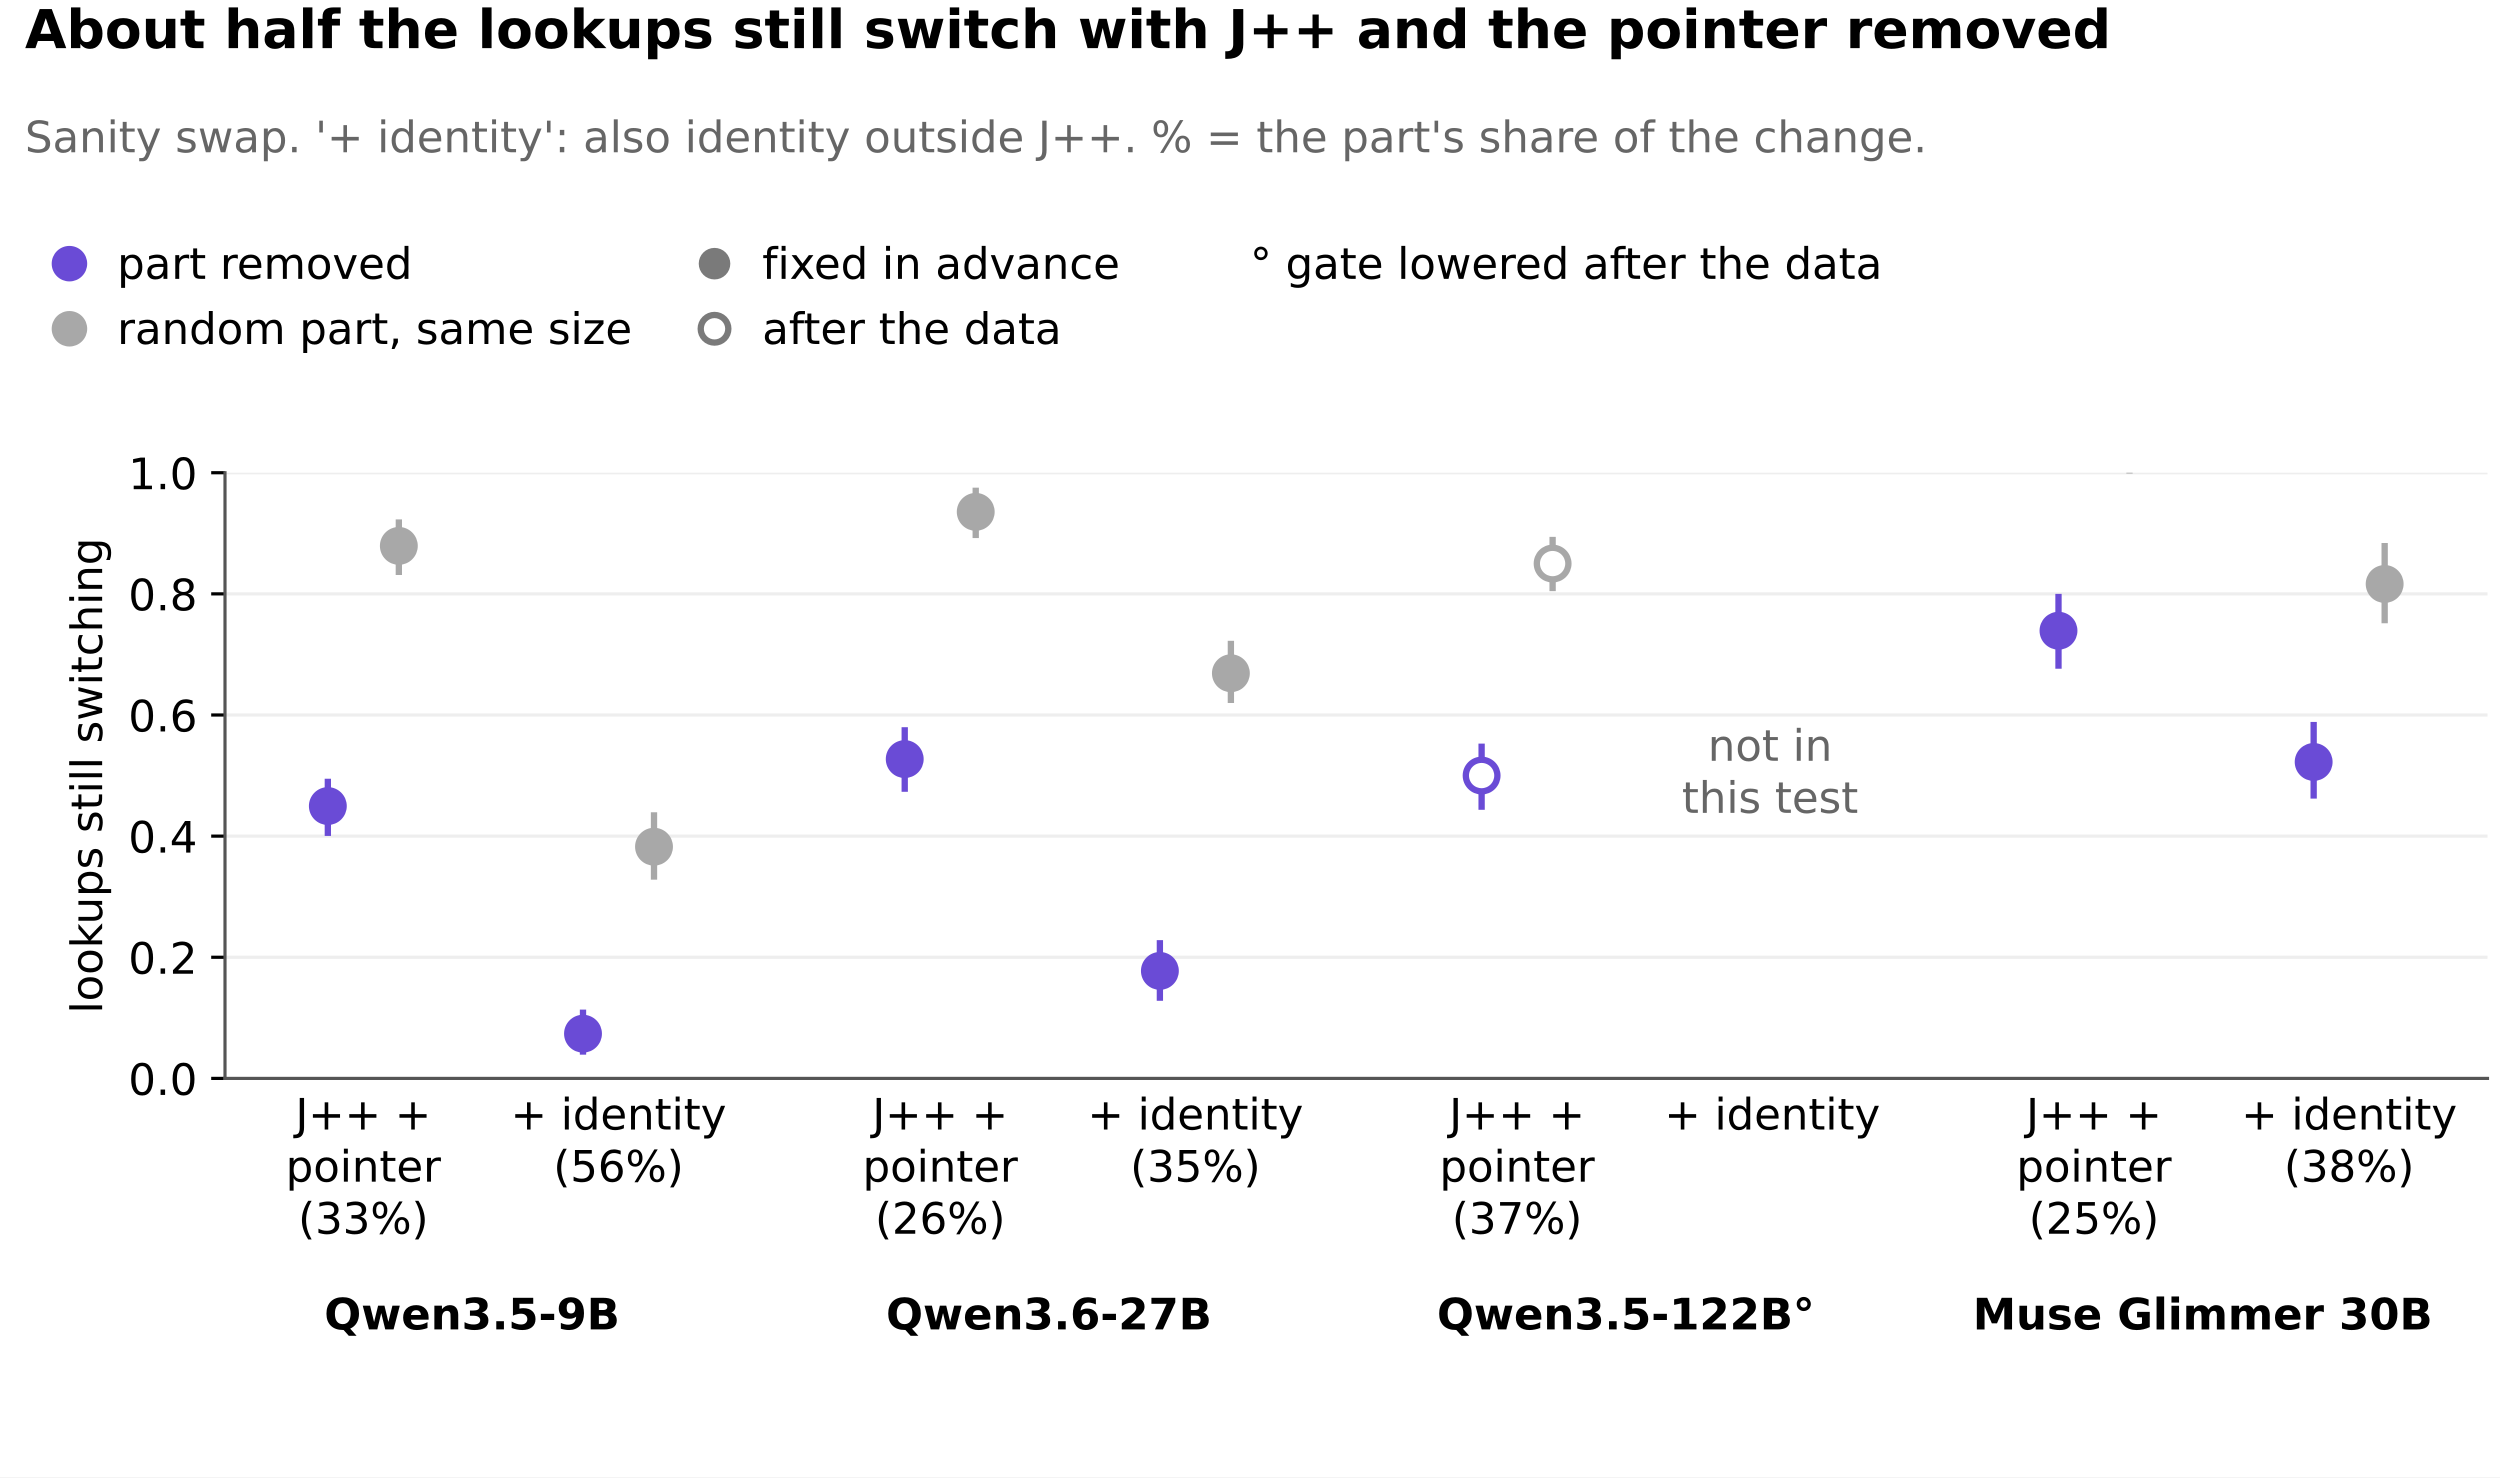
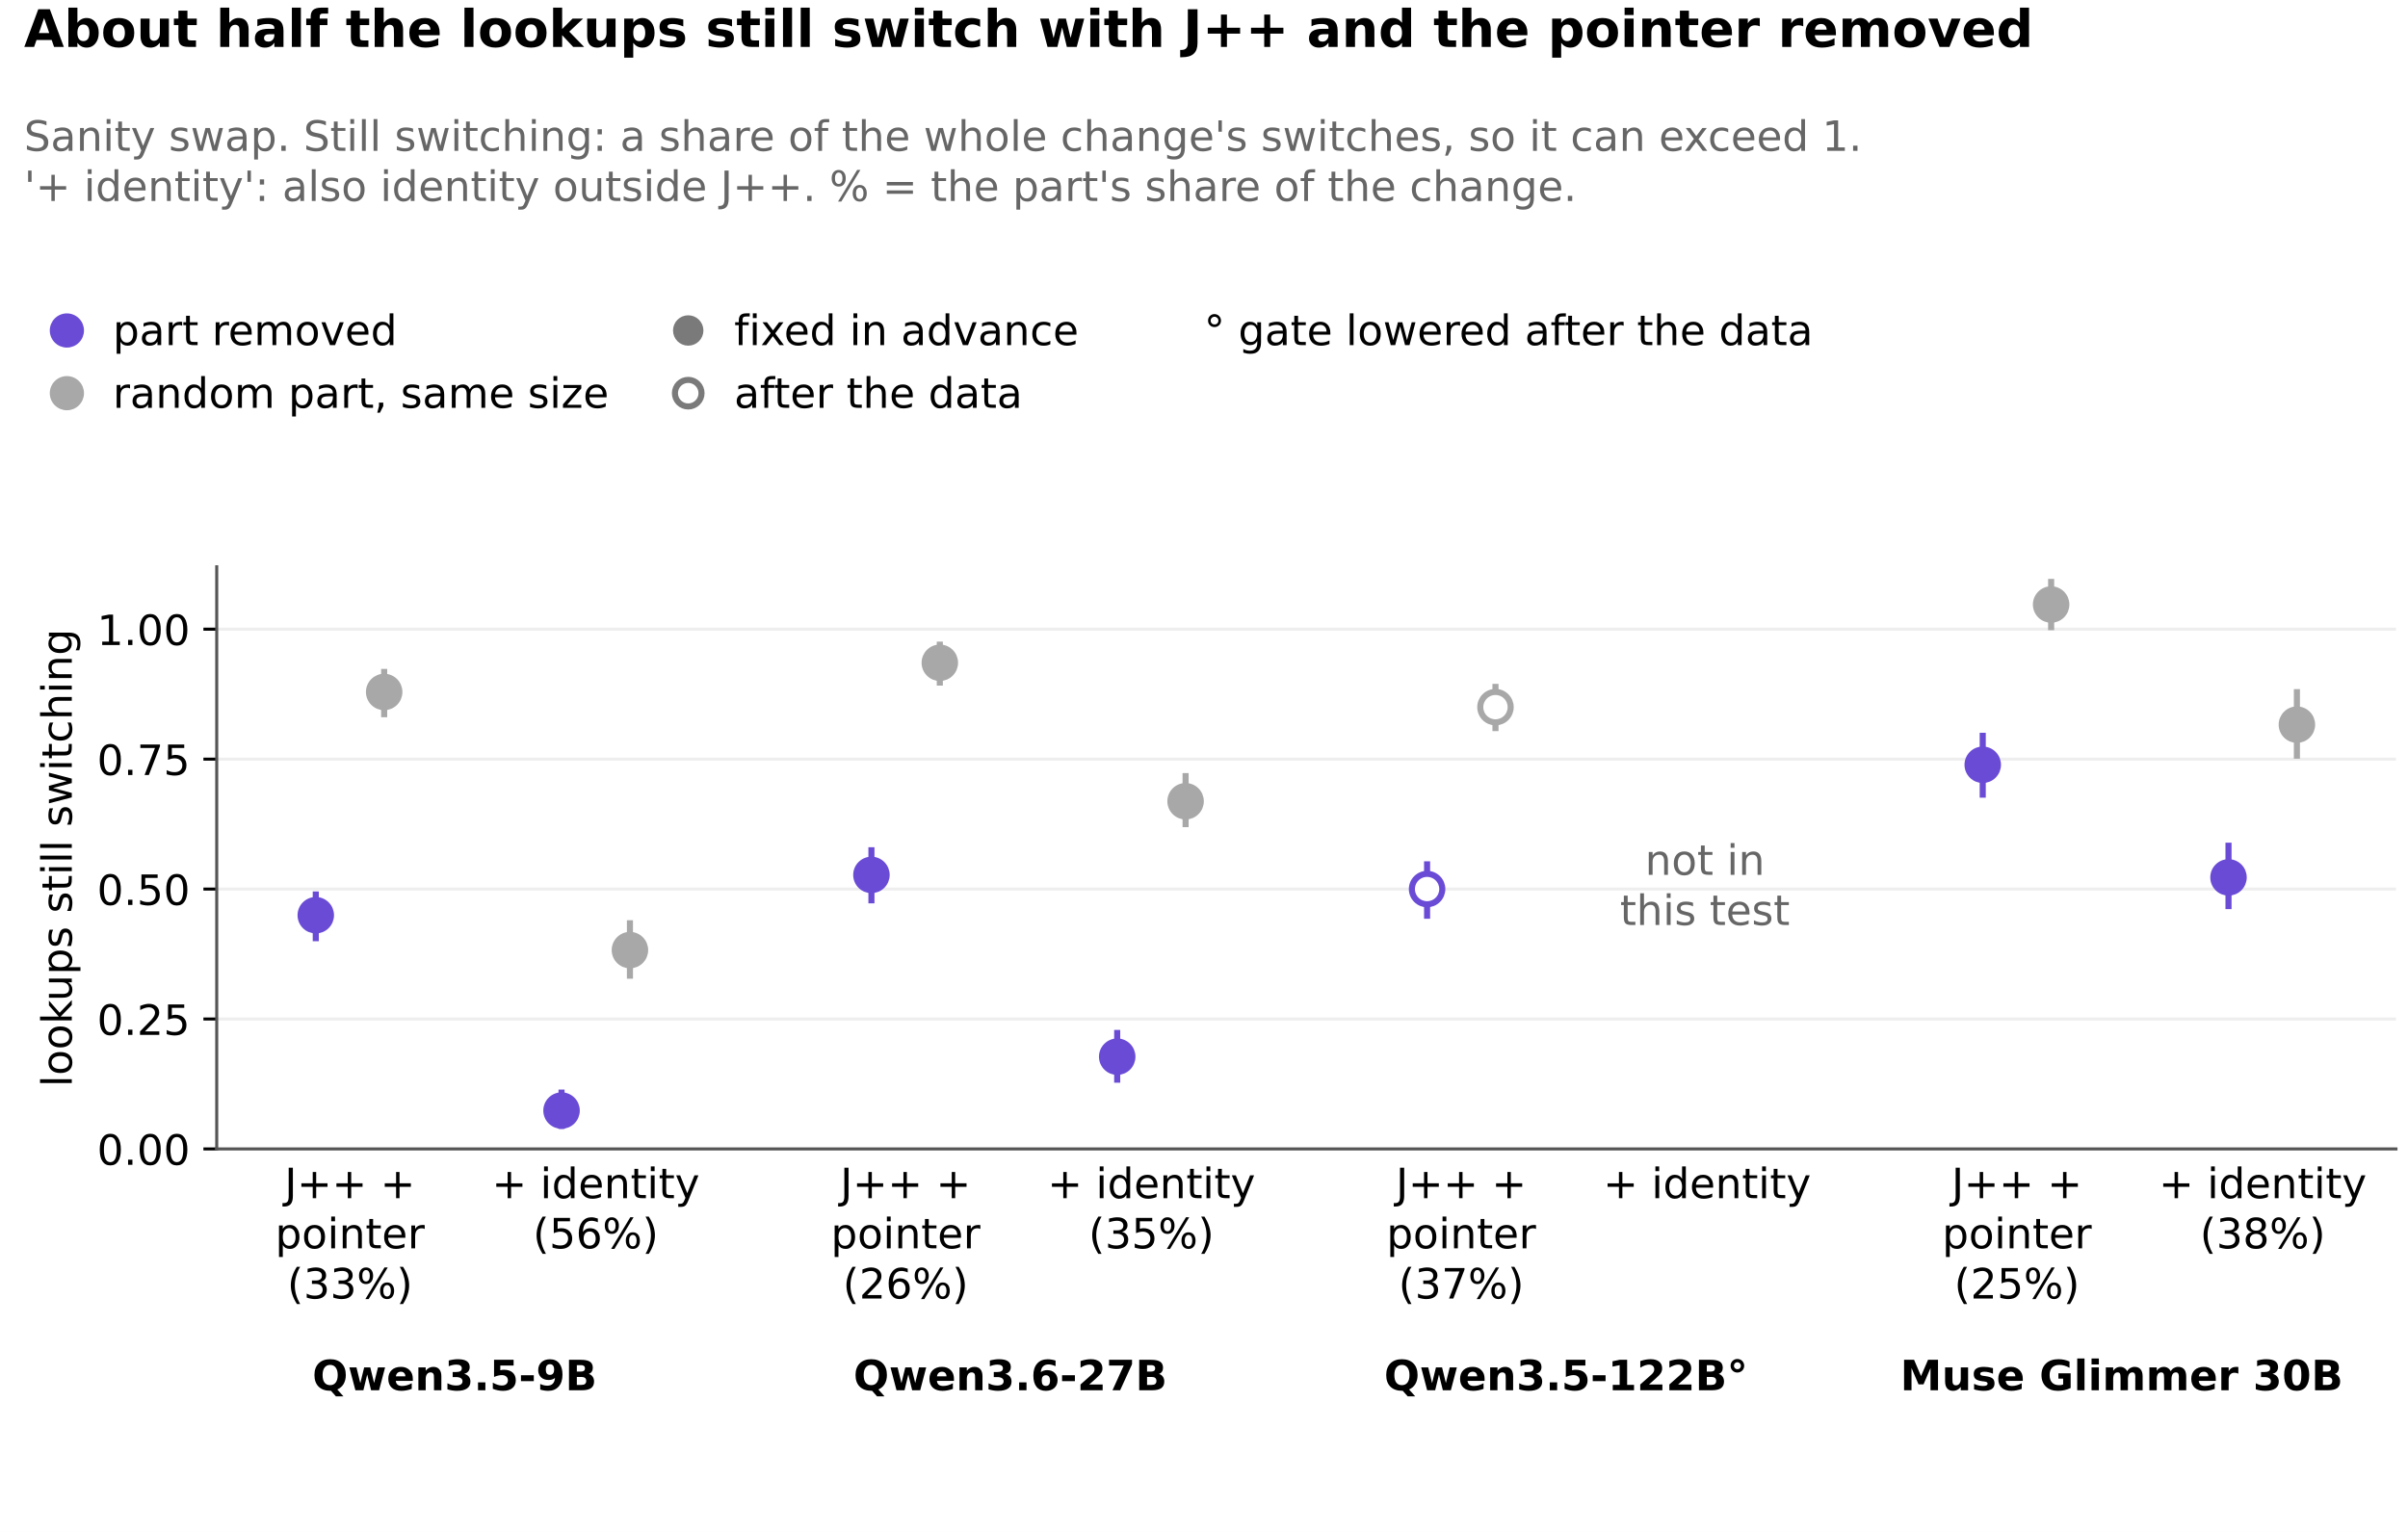
- <svg xmlns="http://www.w3.org/2000/svg" xmlns:xlink="http://www.w3.org/1999/xlink" width="633.6pt" height="374.4pt" viewBox="0 0 633.6 374.4" version="1.1">
+ <svg xmlns="http://www.w3.org/2000/svg" xmlns:xlink="http://www.w3.org/1999/xlink" width="633.6pt" height="403.2pt" viewBox="0 0 633.6 403.2" version="1.1">
  <defs>
    <style type="text/css">*{stroke-linejoin: round; stroke-linecap: butt}</style>
  </defs>
  <g id="figure_1">
    <g id="patch_1">
-       <path d="M 0 374.4  L 633.6 374.4  L 633.6 0  L 0 0  z " style="fill: #ffffff" />
+       <path d="M 0 403.2  L 633.6 403.2  L 633.6 0  L 0 0  z " style="fill: #ffffff" />
    </g>
    <g id="axes_1">
      <g id="patch_2">
-         <path d="M 57.024 273.312  L 630.432 273.312  L 630.432 119.808  L 57.024 119.808  z " style="fill: #ffffff" />
+         <path d="M 57.024 302.4  L 630.432 302.4  L 630.432 149.184  L 57.024 149.184  z " style="fill: #ffffff" />
      </g>
      <g id="matplotlib.axis_1">
        <g id="xtick_1">
          <g id="line2d_1" />
          <g id="text_1">
-             <text style="font-size: 11px; font-family: 'DejaVu Sans'" transform="translate(74.88833 286.2705)">J++ +</text>
-             <text style="font-size: 11px; font-family: 'DejaVu Sans'" transform="translate(72.41333 299.4735)">pointer</text>
-             <text style="font-size: 11px; font-family: 'DejaVu Sans'" transform="translate(75.56895 312.6757)">(33%)</text>
+             <text style="font-size: 11px; font-family: 'DejaVu Sans'" transform="translate(74.88833 315.3585)">J++ +</text>
+             <text style="font-size: 11px; font-family: 'DejaVu Sans'" transform="translate(72.41333 328.5615)">pointer</text>
+             <text style="font-size: 11px; font-family: 'DejaVu Sans'" transform="translate(75.56895 341.7637)">(33%)</text>
          </g>
        </g>
        <g id="xtick_2">
          <g id="line2d_2" />
          <g id="text_2">
-             <text style="font-size: 11px; font-family: 'DejaVu Sans'" transform="translate(129.4114 286.2714)">+ identity</text>
-             <text style="font-size: 11px; font-family: 'DejaVu Sans'" transform="translate(140.2369 299.4735)">(56%)</text>
+             <text style="font-size: 11px; font-family: 'DejaVu Sans'" transform="translate(129.4114 315.3594)">+ identity</text>
+             <text style="font-size: 11px; font-family: 'DejaVu Sans'" transform="translate(140.2369 328.5615)">(56%)</text>
          </g>
        </g>
        <g id="xtick_3">
          <g id="line2d_3" />
          <g id="text_3">
-             <text style="font-size: 11px; font-family: 'DejaVu Sans'" transform="translate(221.0942 286.2705)">J++ +</text>
-             <text style="font-size: 11px; font-family: 'DejaVu Sans'" transform="translate(218.6192 299.4735)">pointer</text>
-             <text style="font-size: 11px; font-family: 'DejaVu Sans'" transform="translate(221.7748 312.6757)">(26%)</text>
+             <text style="font-size: 11px; font-family: 'DejaVu Sans'" transform="translate(221.0942 315.3585)">J++ +</text>
+             <text style="font-size: 11px; font-family: 'DejaVu Sans'" transform="translate(218.6192 328.5615)">pointer</text>
+             <text style="font-size: 11px; font-family: 'DejaVu Sans'" transform="translate(221.7748 341.7637)">(26%)</text>
          </g>
        </g>
        <g id="xtick_4">
          <g id="line2d_4" />
          <g id="text_4">
-             <text style="font-size: 11px; font-family: 'DejaVu Sans'" transform="translate(275.6172 286.2714)">+ identity</text>
-             <text style="font-size: 11px; font-family: 'DejaVu Sans'" transform="translate(286.4427 299.4735)">(35%)</text>
+             <text style="font-size: 11px; font-family: 'DejaVu Sans'" transform="translate(275.6172 315.3594)">+ identity</text>
+             <text style="font-size: 11px; font-family: 'DejaVu Sans'" transform="translate(286.4427 328.5615)">(35%)</text>
          </g>
        </g>
        <g id="xtick_5">
          <g id="line2d_5" />
          <g id="text_5">
-             <text style="font-size: 11px; font-family: 'DejaVu Sans'" transform="translate(367.3 286.2705)">J++ +</text>
-             <text style="font-size: 11px; font-family: 'DejaVu Sans'" transform="translate(364.825 299.4735)">pointer</text>
-             <text style="font-size: 11px; font-family: 'DejaVu Sans'" transform="translate(367.9806 312.6757)">(37%)</text>
+             <text style="font-size: 11px; font-family: 'DejaVu Sans'" transform="translate(367.3 315.3585)">J++ +</text>
+             <text style="font-size: 11px; font-family: 'DejaVu Sans'" transform="translate(364.825 328.5615)">pointer</text>
+             <text style="font-size: 11px; font-family: 'DejaVu Sans'" transform="translate(367.9806 341.7637)">(37%)</text>
          </g>
        </g>
        <g id="xtick_6">
          <g id="line2d_6" />
          <g id="text_6">
-             <text style="font-size: 11px; font-family: 'DejaVu Sans'" transform="translate(421.823 286.2714)">+ identity</text>
-             <text style="font-size: 11px; font-family: 'DejaVu Sans'" transform="translate(449.1649 299.4735)" />
+             <text style="font-size: 11px; font-family: 'DejaVu Sans'" transform="translate(421.823 315.3594)">+ identity</text>
+             <text style="font-size: 11px; font-family: 'DejaVu Sans'" transform="translate(449.1649 328.5615)" />
          </g>
        </g>
        <g id="xtick_7">
          <g id="line2d_7" />
          <g id="text_7">
-             <text style="font-size: 11px; font-family: 'DejaVu Sans'" transform="translate(513.5058 286.2705)">J++ +</text>
-             <text style="font-size: 11px; font-family: 'DejaVu Sans'" transform="translate(511.0308 299.4735)">pointer</text>
-             <text style="font-size: 11px; font-family: 'DejaVu Sans'" transform="translate(514.1864 312.6757)">(25%)</text>
+             <text style="font-size: 11px; font-family: 'DejaVu Sans'" transform="translate(513.5058 315.3585)">J++ +</text>
+             <text style="font-size: 11px; font-family: 'DejaVu Sans'" transform="translate(511.0308 328.5615)">pointer</text>
+             <text style="font-size: 11px; font-family: 'DejaVu Sans'" transform="translate(514.1864 341.7637)">(25%)</text>
          </g>
        </g>
        <g id="xtick_8">
          <g id="line2d_8" />
          <g id="text_8">
-             <text style="font-size: 11px; font-family: 'DejaVu Sans'" transform="translate(568.0288 286.2714)">+ identity</text>
-             <text style="font-size: 11px; font-family: 'DejaVu Sans'" transform="translate(578.8544 299.4735)">(38%)</text>
+             <text style="font-size: 11px; font-family: 'DejaVu Sans'" transform="translate(568.0288 315.3594)">+ identity</text>
+             <text style="font-size: 11px; font-family: 'DejaVu Sans'" transform="translate(578.8544 328.5615)">(38%)</text>
          </g>
        </g>
      </g>
      <g id="matplotlib.axis_2">
        <g id="ytick_1">
          <g id="line2d_9">
-             <path d="M 57.024 273.312  L 630.432 273.312  " clip-path="url(#pb90d5daf5a)" style="fill: none; stroke: #eeeeee; stroke-width: 0.8; stroke-linecap: square" />
+             <path d="M 57.024 302.4  L 630.432 302.4  " clip-path="url(#pd4ca5297c9)" style="fill: none; stroke: #eeeeee; stroke-width: 0.8; stroke-linecap: square" />
          </g>
          <g id="line2d_10">
            <defs>
-               <path id="m55deed892b" d="M 0 0  L -3.5 0  " style="stroke: #000000; stroke-width: 0.8" />
+               <path id="m3b3cf63eec" d="M 0 0  L -3.5 0  " style="stroke: #000000; stroke-width: 0.8" />
            </defs>
            <g>
-               <use xlink:href="#m55deed892b" x="57.024" y="273.312" style="stroke: #000000; stroke-width: 0.8" />
+               <use xlink:href="#m3b3cf63eec" x="57.024" y="302.4" style="stroke: #000000; stroke-width: 0.8" />
            </g>
          </g>
          <g id="text_9">
-             <text style="font-size: 11px; font-family: 'DejaVu Sans'; text-anchor: end" x="50.024" y="277.491" transform="rotate(-0 50.024 277.4907)">0.0</text>
+             <text style="font-size: 11px; font-family: 'DejaVu Sans'; text-anchor: end" x="50.024" y="306.579" transform="rotate(-0 50.024 306.5787)">0.00</text>
          </g>
        </g>
        <g id="ytick_2">
          <g id="line2d_11">
-             <path d="M 57.024 242.611  L 630.432 242.611  " clip-path="url(#pb90d5daf5a)" style="fill: none; stroke: #eeeeee; stroke-width: 0.8; stroke-linecap: square" />
+             <path d="M 57.024 268.2  L 630.432 268.2  " clip-path="url(#pd4ca5297c9)" style="fill: none; stroke: #eeeeee; stroke-width: 0.8; stroke-linecap: square" />
          </g>
          <g id="line2d_12">
            <g>
-               <use xlink:href="#m55deed892b" x="57.024" y="242.611" style="stroke: #000000; stroke-width: 0.8" />
+               <use xlink:href="#m3b3cf63eec" x="57.024" y="268.2" style="stroke: #000000; stroke-width: 0.8" />
            </g>
          </g>
          <g id="text_10">
-             <text style="font-size: 11px; font-family: 'DejaVu Sans'; text-anchor: end" x="50.024" y="246.79" transform="rotate(-0 50.024 246.7899)">0.2</text>
+             <text style="font-size: 11px; font-family: 'DejaVu Sans'; text-anchor: end" x="50.024" y="272.379" transform="rotate(-0 50.024 272.3787)">0.25</text>
          </g>
        </g>
        <g id="ytick_3">
          <g id="line2d_13">
-             <path d="M 57.024 211.91  L 630.432 211.91  " clip-path="url(#pb90d5daf5a)" style="fill: none; stroke: #eeeeee; stroke-width: 0.8; stroke-linecap: square" />
+             <path d="M 57.024 234  L 630.432 234  " clip-path="url(#pd4ca5297c9)" style="fill: none; stroke: #eeeeee; stroke-width: 0.8; stroke-linecap: square" />
          </g>
          <g id="line2d_14">
            <g>
-               <use xlink:href="#m55deed892b" x="57.024" y="211.91" style="stroke: #000000; stroke-width: 0.8" />
+               <use xlink:href="#m3b3cf63eec" x="57.024" y="234" style="stroke: #000000; stroke-width: 0.8" />
            </g>
          </g>
          <g id="text_11">
-             <text style="font-size: 11px; font-family: 'DejaVu Sans'; text-anchor: end" x="50.024" y="216.089" transform="rotate(-0 50.024 216.0891)">0.4</text>
+             <text style="font-size: 11px; font-family: 'DejaVu Sans'; text-anchor: end" x="50.024" y="238.179" transform="rotate(-0 50.024 238.1787)">0.50</text>
          </g>
        </g>
        <g id="ytick_4">
          <g id="line2d_15">
-             <path d="M 57.024 181.21  L 630.432 181.21  " clip-path="url(#pb90d5daf5a)" style="fill: none; stroke: #eeeeee; stroke-width: 0.8; stroke-linecap: square" />
+             <path d="M 57.024 199.8  L 630.432 199.8  " clip-path="url(#pd4ca5297c9)" style="fill: none; stroke: #eeeeee; stroke-width: 0.8; stroke-linecap: square" />
          </g>
          <g id="line2d_16">
            <g>
-               <use xlink:href="#m55deed892b" x="57.024" y="181.21" style="stroke: #000000; stroke-width: 0.8" />
+               <use xlink:href="#m3b3cf63eec" x="57.024" y="199.8" style="stroke: #000000; stroke-width: 0.8" />
            </g>
          </g>
          <g id="text_12">
-             <text style="font-size: 11px; font-family: 'DejaVu Sans'; text-anchor: end" x="50.024" y="185.388" transform="rotate(-0 50.024 185.3883)">0.6</text>
+             <text style="font-size: 11px; font-family: 'DejaVu Sans'; text-anchor: end" x="50.024" y="203.979" transform="rotate(-0 50.024 203.9787)">0.75</text>
          </g>
        </g>
        <g id="ytick_5">
          <g id="line2d_17">
-             <path d="M 57.024 150.509  L 630.432 150.509  " clip-path="url(#pb90d5daf5a)" style="fill: none; stroke: #eeeeee; stroke-width: 0.8; stroke-linecap: square" />
+             <path d="M 57.024 165.6  L 630.432 165.6  " clip-path="url(#pd4ca5297c9)" style="fill: none; stroke: #eeeeee; stroke-width: 0.8; stroke-linecap: square" />
          </g>
          <g id="line2d_18">
            <g>
-               <use xlink:href="#m55deed892b" x="57.024" y="150.509" style="stroke: #000000; stroke-width: 0.8" />
+               <use xlink:href="#m3b3cf63eec" x="57.024" y="165.6" style="stroke: #000000; stroke-width: 0.8" />
            </g>
          </g>
          <g id="text_13">
-             <text style="font-size: 11px; font-family: 'DejaVu Sans'; text-anchor: end" x="50.024" y="154.688" transform="rotate(-0 50.024 154.6875)">0.8</text>
-           </g>
-         </g>
-         <g id="ytick_6">
-           <g id="line2d_19">
-             <path d="M 57.024 119.808  L 630.432 119.808  " clip-path="url(#pb90d5daf5a)" style="fill: none; stroke: #eeeeee; stroke-width: 0.8; stroke-linecap: square" />
-           </g>
-           <g id="line2d_20">
-             <g>
-               <use xlink:href="#m55deed892b" x="57.024" y="119.808" style="stroke: #000000; stroke-width: 0.8" />
-             </g>
-           </g>
-           <g id="text_14">
-             <text style="font-size: 11px; font-family: 'DejaVu Sans'; text-anchor: end" x="50.024" y="123.987" transform="rotate(-0 50.024 123.9867)">1.0</text>
-           </g>
-         </g>
-         <g id="text_15">
-           <text style="font-size: 11px; font-family: 'DejaVu Sans'; text-anchor: middle" x="25.888" y="196.56" transform="rotate(-90 25.88798 196.56)">lookups still switching</text>
+             <text style="font-size: 11px; font-family: 'DejaVu Sans'; text-anchor: end" x="50.024" y="169.779" transform="rotate(-0 50.024 169.7787)">1.00</text>
+           </g>
+         </g>
+         <g id="text_14">
+           <text style="font-size: 11px; font-family: 'DejaVu Sans'; text-anchor: middle" x="18.889" y="225.792" transform="rotate(-90 18.88923 225.792)">lookups still switching</text>
+         </g>
+       </g>
+       <g id="line2d_19">
+         <path d="M 83.088 246.928  L 83.088 235.435  " clip-path="url(#pd4ca5297c9)" style="fill: none; stroke: #6a4bd6; stroke-width: 1.6; stroke-linecap: square" />
+       </g>
+       <g id="line2d_20">
+         <defs>
+           <path id="m808e3b1e53" d="M 0 4  C 1.061 4 2.078 3.579 2.828 2.828  C 3.579 2.078 4 1.061 4 0  C 4 -1.061 3.579 -2.078 2.828 -2.828  C 2.078 -3.579 1.061 -4 0 -4  C -1.061 -4 -2.078 -3.579 -2.828 -2.828  C -3.579 -2.078 -4 -1.061 -4 0  C -4 1.061 -3.579 2.078 -2.828 2.828  C -2.078 3.579 -1.061 4 0 4  z " style="stroke: #6a4bd6; stroke-width: 1.6" />
+         </defs>
+         <g clip-path="url(#pd4ca5297c9)">
+           <use xlink:href="#m808e3b1e53" x="83.088" y="240.886" style="fill: #6a4bd6; stroke: #6a4bd6; stroke-width: 1.6" />
        </g>
      </g>
      <g id="line2d_21">
-         <path d="M 83.088 211.067  L 83.088 198.17  " clip-path="url(#pb90d5daf5a)" style="fill: none; stroke: #6a4bd6; stroke-width: 1.6; stroke-linecap: square" />
+         <path d="M 101.083 187.985  L 101.083 176.855  " clip-path="url(#pd4ca5297c9)" style="fill: none; stroke: #a8a8a8; stroke-width: 1.6; stroke-linecap: square" />
      </g>
      <g id="line2d_22">
        <defs>
-           <path id="m93b6f2a1f2" d="M 0 4  C 1.061 4 2.078 3.579 2.828 2.828  C 3.579 2.078 4 1.061 4 0  C 4 -1.061 3.579 -2.078 2.828 -2.828  C 2.078 -3.579 1.061 -4 0 -4  C -1.061 -4 -2.078 -3.579 -2.828 -2.828  C -3.579 -2.078 -4 -1.061 -4 0  C -4 1.061 -3.579 2.078 -2.828 2.828  C -2.078 3.579 -1.061 4 0 4  z " style="stroke: #6a4bd6; stroke-width: 1.6" />
-         </defs>
-         <g clip-path="url(#pb90d5daf5a)">
-           <use xlink:href="#m93b6f2a1f2" x="83.088" y="204.287" style="fill: #6a4bd6; stroke: #6a4bd6; stroke-width: 1.6" />
+           <path id="m9a79ec2b15" d="M 0 4  C 1.061 4 2.078 3.579 2.828 2.828  C 3.579 2.078 4 1.061 4 0  C 4 -1.061 3.579 -2.078 2.828 -2.828  C 2.078 -3.579 1.061 -4 0 -4  C -1.061 -4 -2.078 -3.579 -2.828 -2.828  C -3.579 -2.078 -4 -1.061 -4 0  C -4 1.061 -3.579 2.078 -2.828 2.828  C -2.078 3.579 -1.061 4 0 4  z " style="stroke: #a8a8a8; stroke-width: 1.6" />
+         </defs>
+         <g clip-path="url(#pd4ca5297c9)">
+           <use xlink:href="#m9a79ec2b15" x="101.083" y="182.126" style="fill: #a8a8a8; stroke: #a8a8a8; stroke-width: 1.6" />
        </g>
      </g>
      <g id="line2d_23">
-         <path d="M 101.083 144.927  L 101.083 132.438  " clip-path="url(#pb90d5daf5a)" style="fill: none; stroke: #a8a8a8; stroke-width: 1.6; stroke-linecap: square" />
+         <path d="M 147.756 296.329  L 147.756 287.572  " clip-path="url(#pd4ca5297c9)" style="fill: none; stroke: #6a4bd6; stroke-width: 1.6; stroke-linecap: square" />
      </g>
      <g id="line2d_24">
-         <defs>
-           <path id="m1c7ac936b7" d="M 0 4  C 1.061 4 2.078 3.579 2.828 2.828  C 3.579 2.078 4 1.061 4 0  C 4 -1.061 3.579 -2.078 2.828 -2.828  C 2.078 -3.579 1.061 -4 0 -4  C -1.061 -4 -2.078 -3.579 -2.828 -2.828  C -3.579 -2.078 -4 -1.061 -4 0  C -4 1.061 -3.579 2.078 -2.828 2.828  C -2.078 3.579 -1.061 4 0 4  z " style="stroke: #a8a8a8; stroke-width: 1.6" />
-         </defs>
-         <g clip-path="url(#pb90d5daf5a)">
-           <use xlink:href="#m1c7ac936b7" x="101.083" y="138.352" style="fill: #a8a8a8; stroke: #a8a8a8; stroke-width: 1.6" />
+         <g clip-path="url(#pd4ca5297c9)">
+           <use xlink:href="#m808e3b1e53" x="147.756" y="292.301" style="fill: #6a4bd6; stroke: #6a4bd6; stroke-width: 1.6" />
        </g>
      </g>
      <g id="line2d_25">
-         <path d="M 147.756 266.5  L 147.756 256.673  " clip-path="url(#pb90d5daf5a)" style="fill: none; stroke: #6a4bd6; stroke-width: 1.6; stroke-linecap: square" />
+         <path d="M 165.751 256.8  L 165.751 243.006  " clip-path="url(#pd4ca5297c9)" style="fill: none; stroke: #a8a8a8; stroke-width: 1.6; stroke-linecap: square" />
      </g>
      <g id="line2d_26">
-         <g clip-path="url(#pb90d5daf5a)">
-           <use xlink:href="#m93b6f2a1f2" x="147.756" y="261.979" style="fill: #6a4bd6; stroke: #6a4bd6; stroke-width: 1.6" />
+         <g clip-path="url(#pd4ca5297c9)">
+           <use xlink:href="#m9a79ec2b15" x="165.751" y="250.067" style="fill: #a8a8a8; stroke: #a8a8a8; stroke-width: 1.6" />
        </g>
      </g>
      <g id="line2d_27">
-         <path d="M 165.751 222.144  L 165.751 206.666  " clip-path="url(#pb90d5daf5a)" style="fill: none; stroke: #a8a8a8; stroke-width: 1.6; stroke-linecap: square" />
+         <path d="M 229.294 236.953  L 229.294 223.794  " clip-path="url(#pd4ca5297c9)" style="fill: none; stroke: #6a4bd6; stroke-width: 1.6; stroke-linecap: square" />
      </g>
      <g id="line2d_28">
-         <g clip-path="url(#pb90d5daf5a)">
-           <use xlink:href="#m1c7ac936b7" x="165.751" y="214.589" style="fill: #a8a8a8; stroke: #a8a8a8; stroke-width: 1.6" />
+         <g clip-path="url(#pd4ca5297c9)">
+           <use xlink:href="#m808e3b1e53" x="229.294" y="230.278" style="fill: #6a4bd6; stroke: #6a4bd6; stroke-width: 1.6" />
        </g>
      </g>
      <g id="line2d_29">
-         <path d="M 229.294 199.874  L 229.294 185.108  " clip-path="url(#pb90d5daf5a)" style="fill: none; stroke: #6a4bd6; stroke-width: 1.6; stroke-linecap: square" />
+         <path d="M 247.288 179.644  L 247.288 169.683  " clip-path="url(#pd4ca5297c9)" style="fill: none; stroke: #a8a8a8; stroke-width: 1.6; stroke-linecap: square" />
      </g>
      <g id="line2d_30">
-         <g clip-path="url(#pb90d5daf5a)">
-           <use xlink:href="#m93b6f2a1f2" x="229.294" y="192.383" style="fill: #6a4bd6; stroke: #6a4bd6; stroke-width: 1.6" />
+         <g clip-path="url(#pd4ca5297c9)">
+           <use xlink:href="#m9a79ec2b15" x="247.288" y="174.441" style="fill: #a8a8a8; stroke: #a8a8a8; stroke-width: 1.6" />
        </g>
      </g>
      <g id="line2d_31">
-         <path d="M 247.288 135.567  L 247.288 124.39  " clip-path="url(#pb90d5daf5a)" style="fill: none; stroke: #a8a8a8; stroke-width: 1.6; stroke-linecap: square" />
+         <path d="M 293.962 284.16  L 293.962 271.879  " clip-path="url(#pd4ca5297c9)" style="fill: none; stroke: #6a4bd6; stroke-width: 1.6; stroke-linecap: square" />
      </g>
      <g id="line2d_32">
-         <g clip-path="url(#pb90d5daf5a)">
-           <use xlink:href="#m1c7ac936b7" x="247.288" y="129.728" style="fill: #a8a8a8; stroke: #a8a8a8; stroke-width: 1.6" />
+         <g clip-path="url(#pd4ca5297c9)">
+           <use xlink:href="#m808e3b1e53" x="293.962" y="278.122" style="fill: #6a4bd6; stroke: #6a4bd6; stroke-width: 1.6" />
        </g>
      </g>
      <g id="line2d_33">
-         <path d="M 293.962 252.845  L 293.962 239.064  " clip-path="url(#pb90d5daf5a)" style="fill: none; stroke: #6a4bd6; stroke-width: 1.6; stroke-linecap: square" />
+         <path d="M 311.956 216.9  L 311.956 204.271  " clip-path="url(#pd4ca5297c9)" style="fill: none; stroke: #a8a8a8; stroke-width: 1.6; stroke-linecap: square" />
      </g>
      <g id="line2d_34">
-         <g clip-path="url(#pb90d5daf5a)">
-           <use xlink:href="#m93b6f2a1f2" x="293.962" y="246.069" style="fill: #6a4bd6; stroke: #6a4bd6; stroke-width: 1.6" />
+         <g clip-path="url(#pd4ca5297c9)">
+           <use xlink:href="#m9a79ec2b15" x="311.956" y="210.889" style="fill: #a8a8a8; stroke: #a8a8a8; stroke-width: 1.6" />
        </g>
      </g>
      <g id="line2d_35">
-         <path d="M 311.956 177.372  L 311.956 163.201  " clip-path="url(#pb90d5daf5a)" style="fill: none; stroke: #a8a8a8; stroke-width: 1.6; stroke-linecap: square" />
+         <path d="M 375.5 241.022  L 375.5 227.485  " clip-path="url(#pd4ca5297c9)" style="fill: none; stroke: #6a4bd6; stroke-width: 1.6; stroke-linecap: square" />
      </g>
      <g id="line2d_36">
-         <g clip-path="url(#pb90d5daf5a)">
-           <use xlink:href="#m1c7ac936b7" x="311.956" y="170.627" style="fill: #a8a8a8; stroke: #a8a8a8; stroke-width: 1.6" />
+         <defs>
+           <path id="m2fa98d5a05" d="M 0 4  C 1.061 4 2.078 3.579 2.828 2.828  C 3.579 2.078 4 1.061 4 0  C 4 -1.061 3.579 -2.078 2.828 -2.828  C 2.078 -3.579 1.061 -4 0 -4  C -1.061 -4 -2.078 -3.579 -2.828 -2.828  C -3.579 -2.078 -4 -1.061 -4 0  C -4 1.061 -3.579 2.078 -2.828 2.828  C -2.078 3.579 -1.061 4 0 4  z " style="stroke: #6a4bd6; stroke-width: 1.6" />
+         </defs>
+         <g clip-path="url(#pd4ca5297c9)">
+           <use xlink:href="#m2fa98d5a05" x="375.5" y="234" style="fill: #ffffff; stroke: #6a4bd6; stroke-width: 1.6" />
        </g>
      </g>
      <g id="line2d_37">
-         <path d="M 375.5 204.44  L 375.5 189.25  " clip-path="url(#pb90d5daf5a)" style="fill: none; stroke: #6a4bd6; stroke-width: 1.6; stroke-linecap: square" />
+         <path d="M 393.494 191.636  L 393.494 180.8  " clip-path="url(#pd4ca5297c9)" style="fill: none; stroke: #a8a8a8; stroke-width: 1.6; stroke-linecap: square" />
      </g>
      <g id="line2d_38">
        <defs>
-           <path id="m359b14e861" d="M 0 4  C 1.061 4 2.078 3.579 2.828 2.828  C 3.579 2.078 4 1.061 4 0  C 4 -1.061 3.579 -2.078 2.828 -2.828  C 2.078 -3.579 1.061 -4 0 -4  C -1.061 -4 -2.078 -3.579 -2.828 -2.828  C -3.579 -2.078 -4 -1.061 -4 0  C -4 1.061 -3.579 2.078 -2.828 2.828  C -2.078 3.579 -1.061 4 0 4  z " style="stroke: #6a4bd6; stroke-width: 1.6" />
-         </defs>
-         <g clip-path="url(#pb90d5daf5a)">
-           <use xlink:href="#m359b14e861" x="375.5" y="196.56" style="fill: #ffffff; stroke: #6a4bd6; stroke-width: 1.6" />
+           <path id="m3ef1e7cff2" d="M 0 4  C 1.061 4 2.078 3.579 2.828 2.828  C 3.579 2.078 4 1.061 4 0  C 4 -1.061 3.579 -2.078 2.828 -2.828  C 2.078 -3.579 1.061 -4 0 -4  C -1.061 -4 -2.078 -3.579 -2.828 -2.828  C -3.579 -2.078 -4 -1.061 -4 0  C -4 1.061 -3.579 2.078 -2.828 2.828  C -2.078 3.579 -1.061 4 0 4  z " style="stroke: #a8a8a8; stroke-width: 1.6" />
+         </defs>
+         <g clip-path="url(#pd4ca5297c9)">
+           <use xlink:href="#m3ef1e7cff2" x="393.494" y="186.12" style="fill: #ffffff; stroke: #a8a8a8; stroke-width: 1.6" />
        </g>
      </g>
      <g id="line2d_39">
-         <path d="M 393.494 149.023  L 393.494 136.864  " clip-path="url(#pb90d5daf5a)" style="fill: none; stroke: #a8a8a8; stroke-width: 1.6; stroke-linecap: square" />
+         <path d="M 521.705 209.151  L 521.705 193.675  " clip-path="url(#pd4ca5297c9)" style="fill: none; stroke: #6a4bd6; stroke-width: 1.6; stroke-linecap: square" />
      </g>
      <g id="line2d_40">
-         <defs>
-           <path id="m2c76f03078" d="M 0 4  C 1.061 4 2.078 3.579 2.828 2.828  C 3.579 2.078 4 1.061 4 0  C 4 -1.061 3.579 -2.078 2.828 -2.828  C 2.078 -3.579 1.061 -4 0 -4  C -1.061 -4 -2.078 -3.579 -2.828 -2.828  C -3.579 -2.078 -4 -1.061 -4 0  C -4 1.061 -3.579 2.078 -2.828 2.828  C -2.078 3.579 -1.061 4 0 4  z " style="stroke: #a8a8a8; stroke-width: 1.6" />
-         </defs>
-         <g clip-path="url(#pb90d5daf5a)">
-           <use xlink:href="#m2c76f03078" x="393.494" y="142.834" style="fill: #ffffff; stroke: #a8a8a8; stroke-width: 1.6" />
+         <g clip-path="url(#pd4ca5297c9)">
+           <use xlink:href="#m808e3b1e53" x="521.705" y="201.287" style="fill: #6a4bd6; stroke: #6a4bd6; stroke-width: 1.6" />
        </g>
      </g>
      <g id="line2d_41">
-         <path d="M 521.705 168.676  L 521.705 151.311  " clip-path="url(#pb90d5daf5a)" style="fill: none; stroke: #6a4bd6; stroke-width: 1.6; stroke-linecap: square" />
+         <path d="M 539.7 165.066  L 539.7 153.164  " clip-path="url(#pd4ca5297c9)" style="fill: none; stroke: #a8a8a8; stroke-width: 1.6; stroke-linecap: square" />
      </g>
      <g id="line2d_42">
-         <g clip-path="url(#pb90d5daf5a)">
-           <use xlink:href="#m93b6f2a1f2" x="521.705" y="159.853" style="fill: #6a4bd6; stroke: #6a4bd6; stroke-width: 1.6" />
+         <g clip-path="url(#pd4ca5297c9)">
+           <use xlink:href="#m9a79ec2b15" x="539.7" y="159.111" style="fill: #a8a8a8; stroke: #a8a8a8; stroke-width: 1.6" />
        </g>
      </g>
      <g id="line2d_43">
-         <path d="M 539.7 119.208  L 539.7 105.853  " clip-path="url(#pb90d5daf5a)" style="fill: none; stroke: #a8a8a8; stroke-width: 1.6; stroke-linecap: square" />
+         <path d="M 586.373 238.485  L 586.373 222.6  " clip-path="url(#pd4ca5297c9)" style="fill: none; stroke: #6a4bd6; stroke-width: 1.6; stroke-linecap: square" />
      </g>
      <g id="line2d_44">
-         <g clip-path="url(#pb90d5daf5a)">
-           <use xlink:href="#m1c7ac936b7" x="539.7" y="112.527" style="fill: #a8a8a8; stroke: #a8a8a8; stroke-width: 1.6" />
+         <g clip-path="url(#pd4ca5297c9)">
+           <use xlink:href="#m808e3b1e53" x="586.373" y="230.929" style="fill: #6a4bd6; stroke: #6a4bd6; stroke-width: 1.6" />
        </g>
      </g>
      <g id="line2d_45">
-         <path d="M 586.373 201.593  L 586.373 183.768  " clip-path="url(#pb90d5daf5a)" style="fill: none; stroke: #6a4bd6; stroke-width: 1.6; stroke-linecap: square" />
+         <path d="M 604.368 198.89  L 604.368 182.182  " clip-path="url(#pd4ca5297c9)" style="fill: none; stroke: #a8a8a8; stroke-width: 1.6; stroke-linecap: square" />
      </g>
      <g id="line2d_46">
-         <g clip-path="url(#pb90d5daf5a)">
-           <use xlink:href="#m93b6f2a1f2" x="586.373" y="193.114" style="fill: #6a4bd6; stroke: #6a4bd6; stroke-width: 1.6" />
-         </g>
-       </g>
+         <g clip-path="url(#pd4ca5297c9)">
+           <use xlink:href="#m9a79ec2b15" x="604.368" y="190.727" style="fill: #a8a8a8; stroke: #a8a8a8; stroke-width: 1.6" />
+         </g>
+       </g>
+       <g id="patch_3">
+         <path d="M 57.024 302.4  L 57.024 149.184  " style="fill: none; stroke: #555555; stroke-width: 0.8; stroke-linejoin: miter; stroke-linecap: square" />
+       </g>
+       <g id="patch_4">
+         <path d="M 57.024 302.4  L 630.432 302.4  " style="fill: none; stroke: #555555; stroke-width: 0.8; stroke-linejoin: miter; stroke-linecap: square" />
+       </g>
+       <g id="text_15">
+         <text style="font-weight: 700; font-size: 11px; font-family: 'DejaVu Sans'; text-anchor: middle" x="119.639" y="365.915" transform="rotate(-0 119.6395 365.9152)">Qwen3.5-9B</text>
+       </g>
+       <g id="text_16">
+         <text style="font-weight: 700; font-size: 11px; font-family: 'DejaVu Sans'; text-anchor: middle" x="265.845" y="365.915" transform="rotate(-0 265.8453 365.9152)">Qwen3.6-27B</text>
+       </g>
+       <g id="text_17">
+         <text style="font-size: 11px; font-family: 'DejaVu Sans'; fill: #666666" transform="translate(432.8339 230.2563)">not in</text>
+         <text style="font-size: 11px; font-family: 'DejaVu Sans'; fill: #666666" transform="translate(426.258 243.4594)">this test</text>
+       </g>
+       <g id="text_18">
+         <text style="font-weight: 700; font-size: 11px; font-family: 'DejaVu Sans'; text-anchor: middle" x="412.051" y="365.915" transform="rotate(-0 412.0511 365.9152)">Qwen3.5-122B°</text>
+       </g>
+       <g id="text_19">
+         <text style="font-weight: 700; font-size: 11px; font-family: 'DejaVu Sans'; text-anchor: middle" x="558.257" y="365.916" transform="rotate(-0 558.2569 365.916)">Muse Glimmer 30B</text>
+       </g>
+     </g>
+     <g id="text_20">
+       <text style="font-weight: 700; font-size: 13.588px; font-family: 'DejaVu Sans'; text-anchor: start" x="6.336" y="12.341" transform="rotate(-0 6.336 12.34094)">About half the lookups still switch with J++ and the pointer removed</text>
+     </g>
+     <g id="text_21">
+       <text style="font-size: 11px; font-family: 'DejaVu Sans'; fill: #666666" transform="translate(6.336 39.69935)">Sanity swap. Still switching: a share of the whole change's switches, so it can exceed 1.</text>
+       <text style="font-size: 11px; font-family: 'DejaVu Sans'; fill: #666666" transform="translate(6.336 52.90236)">'+ identity': also identity outside J++. % = the part's share of the change.</text>
+     </g>
+     <g id="legend_1">
      <g id="line2d_47">
-         <path d="M 604.368 157.163  L 604.368 138.415  " clip-path="url(#pb90d5daf5a)" style="fill: none; stroke: #a8a8a8; stroke-width: 1.6; stroke-linecap: square" />
+         <defs>
+           <path id="m9c2219f2aa" d="M 0 4  C 1.061 4 2.078 3.579 2.828 2.828  C 3.579 2.078 4 1.061 4 0  C 4 -1.061 3.579 -2.078 2.828 -2.828  C 2.078 -3.579 1.061 -4 0 -4  C -1.061 -4 -2.078 -3.579 -2.828 -2.828  C -3.579 -2.078 -4 -1.061 -4 0  C -4 1.061 -3.579 2.078 -2.828 2.828  C -2.078 3.579 -1.061 4 0 4  z " style="stroke: #6a4bd6" />
+         </defs>
+         <g>
+           <use xlink:href="#m9c2219f2aa" x="17.6" y="86.984" style="fill: #6a4bd6; stroke: #6a4bd6" />
+         </g>
+       </g>
+       <g id="text_22">
+         <text style="font-size: 11px; font-family: 'DejaVu Sans'; text-anchor: start" x="29.7" y="90.834" transform="rotate(-0 29.7 90.83428)">part removed</text>
      </g>
      <g id="line2d_48">
-         <g clip-path="url(#pb90d5daf5a)">
-           <use xlink:href="#m1c7ac936b7" x="604.368" y="148.003" style="fill: #a8a8a8; stroke: #a8a8a8; stroke-width: 1.6" />
-         </g>
-       </g>
-       <g id="patch_3">
-         <path d="M 57.024 273.312  L 57.024 119.808  " style="fill: none; stroke: #555555; stroke-width: 0.8; stroke-linejoin: miter; stroke-linecap: square" />
-       </g>
-       <g id="patch_4">
-         <path d="M 57.024 273.312  L 630.432 273.312  " style="fill: none; stroke: #555555; stroke-width: 0.8; stroke-linejoin: miter; stroke-linecap: square" />
-       </g>
-       <g id="text_16">
-         <text style="font-weight: 700; font-size: 11px; font-family: 'DejaVu Sans'; text-anchor: middle" x="119.639" y="336.931" transform="rotate(-0 119.6395 336.9309)">Qwen3.5-9B</text>
-       </g>
-       <g id="text_17">
-         <text style="font-weight: 700; font-size: 11px; font-family: 'DejaVu Sans'; text-anchor: middle" x="265.845" y="336.931" transform="rotate(-0 265.8453 336.9309)">Qwen3.6-27B</text>
-       </g>
-       <g id="text_18">
-         <text style="font-size: 11px; font-family: 'DejaVu Sans'; fill: #666666" transform="translate(432.8339 192.8163)">not in</text>
-         <text style="font-size: 11px; font-family: 'DejaVu Sans'; fill: #666666" transform="translate(426.258 206.0194)">this test</text>
-       </g>
-       <g id="text_19">
-         <text style="font-weight: 700; font-size: 11px; font-family: 'DejaVu Sans'; text-anchor: middle" x="412.051" y="336.931" transform="rotate(-0 412.0511 336.9309)">Qwen3.5-122B°</text>
-       </g>
-       <g id="text_20">
-         <text style="font-weight: 700; font-size: 11px; font-family: 'DejaVu Sans'; text-anchor: middle" x="558.257" y="336.932" transform="rotate(-0 558.2569 336.9317)">Muse Glimmer 30B</text>
-       </g>
-     </g>
-     <g id="text_21">
-       <text style="font-weight: 700; font-size: 13.588px; font-family: 'DejaVu Sans'; text-anchor: start" x="6.336" y="12.197" transform="rotate(-0 6.336 12.19694)">About half the lookups still switch with J++ and the pointer removed</text>
-     </g>
-     <g id="text_22">
-       <text style="font-size: 11px; font-family: 'DejaVu Sans'; text-anchor: start; fill: #666666" x="6.336" y="38.598" transform="rotate(-0 6.336 38.59828)">Sanity swap. '+ identity': also identity outside J++. % = the part's share of the change.</text>
-     </g>
-     <g id="legend_1">
+         <defs>
+           <path id="m38dcf2500b" d="M 0 4  C 1.061 4 2.078 3.579 2.828 2.828  C 3.579 2.078 4 1.061 4 0  C 4 -1.061 3.579 -2.078 2.828 -2.828  C 2.078 -3.579 1.061 -4 0 -4  C -1.061 -4 -2.078 -3.579 -2.828 -2.828  C -3.579 -2.078 -4 -1.061 -4 0  C -4 1.061 -3.579 2.078 -2.828 2.828  C -2.078 3.579 -1.061 4 0 4  z " style="stroke: #a8a8a8" />
+         </defs>
+         <g>
+           <use xlink:href="#m38dcf2500b" x="17.6" y="103.485" style="fill: #a8a8a8; stroke: #a8a8a8" />
+         </g>
+       </g>
+       <g id="text_23">
+         <text style="font-size: 11px; font-family: 'DejaVu Sans'; text-anchor: start" x="29.7" y="107.335" transform="rotate(-0 29.7 107.3351)">random part, same size</text>
+       </g>
      <g id="line2d_49">
        <defs>
-           <path id="me51e005766" d="M 0 4  C 1.061 4 2.078 3.579 2.828 2.828  C 3.579 2.078 4 1.061 4 0  C 4 -1.061 3.579 -2.078 2.828 -2.828  C 2.078 -3.579 1.061 -4 0 -4  C -1.061 -4 -2.078 -3.579 -2.828 -2.828  C -3.579 -2.078 -4 -1.061 -4 0  C -4 1.061 -3.579 2.078 -2.828 2.828  C -2.078 3.579 -1.061 4 0 4  z " style="stroke: #6a4bd6" />
+           <path id="m026cb0f5b1" d="M 0 3.5  C 0.928 3.5 1.819 3.131 2.475 2.475  C 3.131 1.819 3.5 0.928 3.5 0  C 3.5 -0.928 3.131 -1.819 2.475 -2.475  C 1.819 -3.131 0.928 -3.5 0 -3.5  C -0.928 -3.5 -1.819 -3.131 -2.475 -2.475  C -3.131 -1.819 -3.5 -0.928 -3.5 0  C -3.5 0.928 -3.131 1.819 -2.475 2.475  C -1.819 3.131 -0.928 3.5 0 3.5  z " style="stroke: #7a7a7a" />
        </defs>
        <g>
-           <use xlink:href="#me51e005766" x="17.6" y="66.824" style="fill: #6a4bd6; stroke: #6a4bd6" />
-         </g>
-       </g>
-       <g id="text_23">
-         <text style="font-size: 11px; font-family: 'DejaVu Sans'; text-anchor: start" x="29.7" y="70.674" transform="rotate(-0 29.7 70.67428)">part removed</text>
+           <use xlink:href="#m026cb0f5b1" x="181.088" y="86.984" style="fill: #7a7a7a; stroke: #7a7a7a" />
+         </g>
+       </g>
+       <g id="text_24">
+         <text style="font-size: 11px; font-family: 'DejaVu Sans'; text-anchor: start" x="193.188" y="90.834" transform="rotate(-0 193.1875 90.83428)">fixed in advance</text>
      </g>
      <g id="line2d_50">
        <defs>
-           <path id="m2db04de94d" d="M 0 4  C 1.061 4 2.078 3.579 2.828 2.828  C 3.579 2.078 4 1.061 4 0  C 4 -1.061 3.579 -2.078 2.828 -2.828  C 2.078 -3.579 1.061 -4 0 -4  C -1.061 -4 -2.078 -3.579 -2.828 -2.828  C -3.579 -2.078 -4 -1.061 -4 0  C -4 1.061 -3.579 2.078 -2.828 2.828  C -2.078 3.579 -1.061 4 0 4  z " style="stroke: #a8a8a8" />
+           <path id="ma94574bc1e" d="M 0 3.5  C 0.928 3.5 1.819 3.131 2.475 2.475  C 3.131 1.819 3.5 0.928 3.5 0  C 3.5 -0.928 3.131 -1.819 2.475 -2.475  C 1.819 -3.131 0.928 -3.5 0 -3.5  C -0.928 -3.5 -1.819 -3.131 -2.475 -2.475  C -3.131 -1.819 -3.5 -0.928 -3.5 0  C -3.5 0.928 -3.131 1.819 -2.475 2.475  C -1.819 3.131 -0.928 3.5 0 3.5  z " style="stroke: #7a7a7a; stroke-width: 1.6" />
        </defs>
        <g>
-           <use xlink:href="#m2db04de94d" x="17.6" y="83.325" style="fill: #a8a8a8; stroke: #a8a8a8" />
-         </g>
-       </g>
-       <g id="text_24">
-         <text style="font-size: 11px; font-family: 'DejaVu Sans'; text-anchor: start" x="29.7" y="87.175" transform="rotate(-0 29.7 87.17514)">random part, same size</text>
-       </g>
-       <g id="line2d_51">
-         <defs>
-           <path id="m7b8c87c1b7" d="M 0 3.5  C 0.928 3.5 1.819 3.131 2.475 2.475  C 3.131 1.819 3.5 0.928 3.5 0  C 3.5 -0.928 3.131 -1.819 2.475 -2.475  C 1.819 -3.131 0.928 -3.5 0 -3.5  C -0.928 -3.5 -1.819 -3.131 -2.475 -2.475  C -3.131 -1.819 -3.5 -0.928 -3.5 0  C -3.5 0.928 -3.131 1.819 -2.475 2.475  C -1.819 3.131 -0.928 3.5 0 3.5  z " style="stroke: #7a7a7a" />
-         </defs>
-         <g>
-           <use xlink:href="#m7b8c87c1b7" x="181.088" y="66.824" style="fill: #7a7a7a; stroke: #7a7a7a" />
+           <use xlink:href="#ma94574bc1e" x="181.088" y="103.485" style="fill: #ffffff; stroke: #7a7a7a; stroke-width: 1.6" />
        </g>
      </g>
      <g id="text_25">
-         <text style="font-size: 11px; font-family: 'DejaVu Sans'; text-anchor: start" x="193.188" y="70.674" transform="rotate(-0 193.1875 70.67428)">fixed in advance</text>
-       </g>
-       <g id="line2d_52">
-         <defs>
-           <path id="m584c14f1cc" d="M 0 3.5  C 0.928 3.5 1.819 3.131 2.475 2.475  C 3.131 1.819 3.5 0.928 3.5 0  C 3.5 -0.928 3.131 -1.819 2.475 -2.475  C 1.819 -3.131 0.928 -3.5 0 -3.5  C -0.928 -3.5 -1.819 -3.131 -2.475 -2.475  C -3.131 -1.819 -3.5 -0.928 -3.5 0  C -3.5 0.928 -3.131 1.819 -2.475 2.475  C -1.819 3.131 -0.928 3.5 0 3.5  z " style="stroke: #7a7a7a; stroke-width: 1.6" />
-         </defs>
-         <g>
-           <use xlink:href="#m584c14f1cc" x="181.088" y="83.325" style="fill: #ffffff; stroke: #7a7a7a; stroke-width: 1.6" />
-         </g>
-       </g>
+         <text style="font-size: 11px; font-family: 'DejaVu Sans'; text-anchor: start" x="193.188" y="107.335" transform="rotate(-0 193.1875 107.3351)">after the data</text>
+       </g>
+       <g id="line2d_51" />
      <g id="text_26">
-         <text style="font-size: 11px; font-family: 'DejaVu Sans'; text-anchor: start" x="193.188" y="87.175" transform="rotate(-0 193.1875 87.17514)">after the data</text>
-       </g>
-       <g id="line2d_53" />
-       <g id="text_27">
-         <text style="font-size: 11px; font-family: 'DejaVu Sans'; text-anchor: start" x="316.822" y="70.674" transform="rotate(-0 316.8223 70.67428)">° gate lowered after the data</text>
+         <text style="font-size: 11px; font-family: 'DejaVu Sans'; text-anchor: start" x="316.822" y="90.834" transform="rotate(-0 316.8223 90.83428)">° gate lowered after the data</text>
      </g>
    </g>
  </g>
  <defs>
-     <clipPath id="pb90d5daf5a">
-       <rect x="57.024" y="119.808" width="573.408" height="153.504" />
+     <clipPath id="pd4ca5297c9">
+       <rect x="57.024" y="149.184" width="573.408" height="153.216" />
    </clipPath>
  </defs>
</svg>
